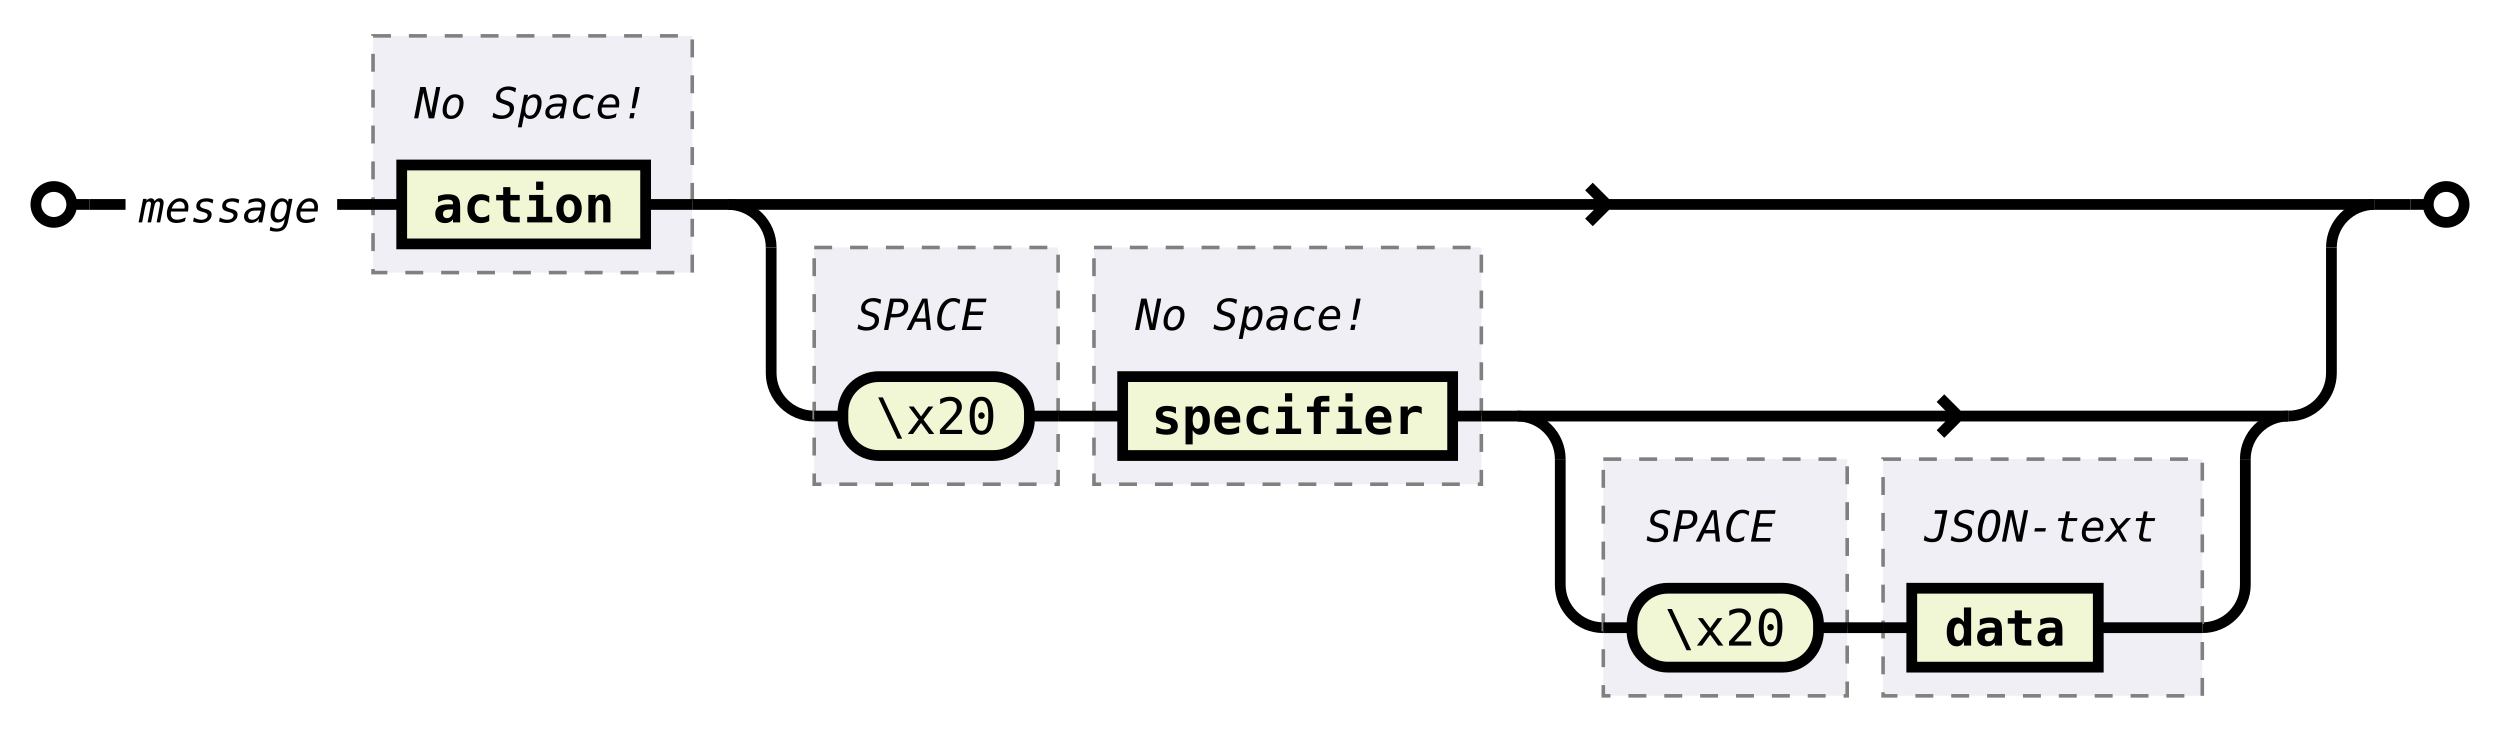
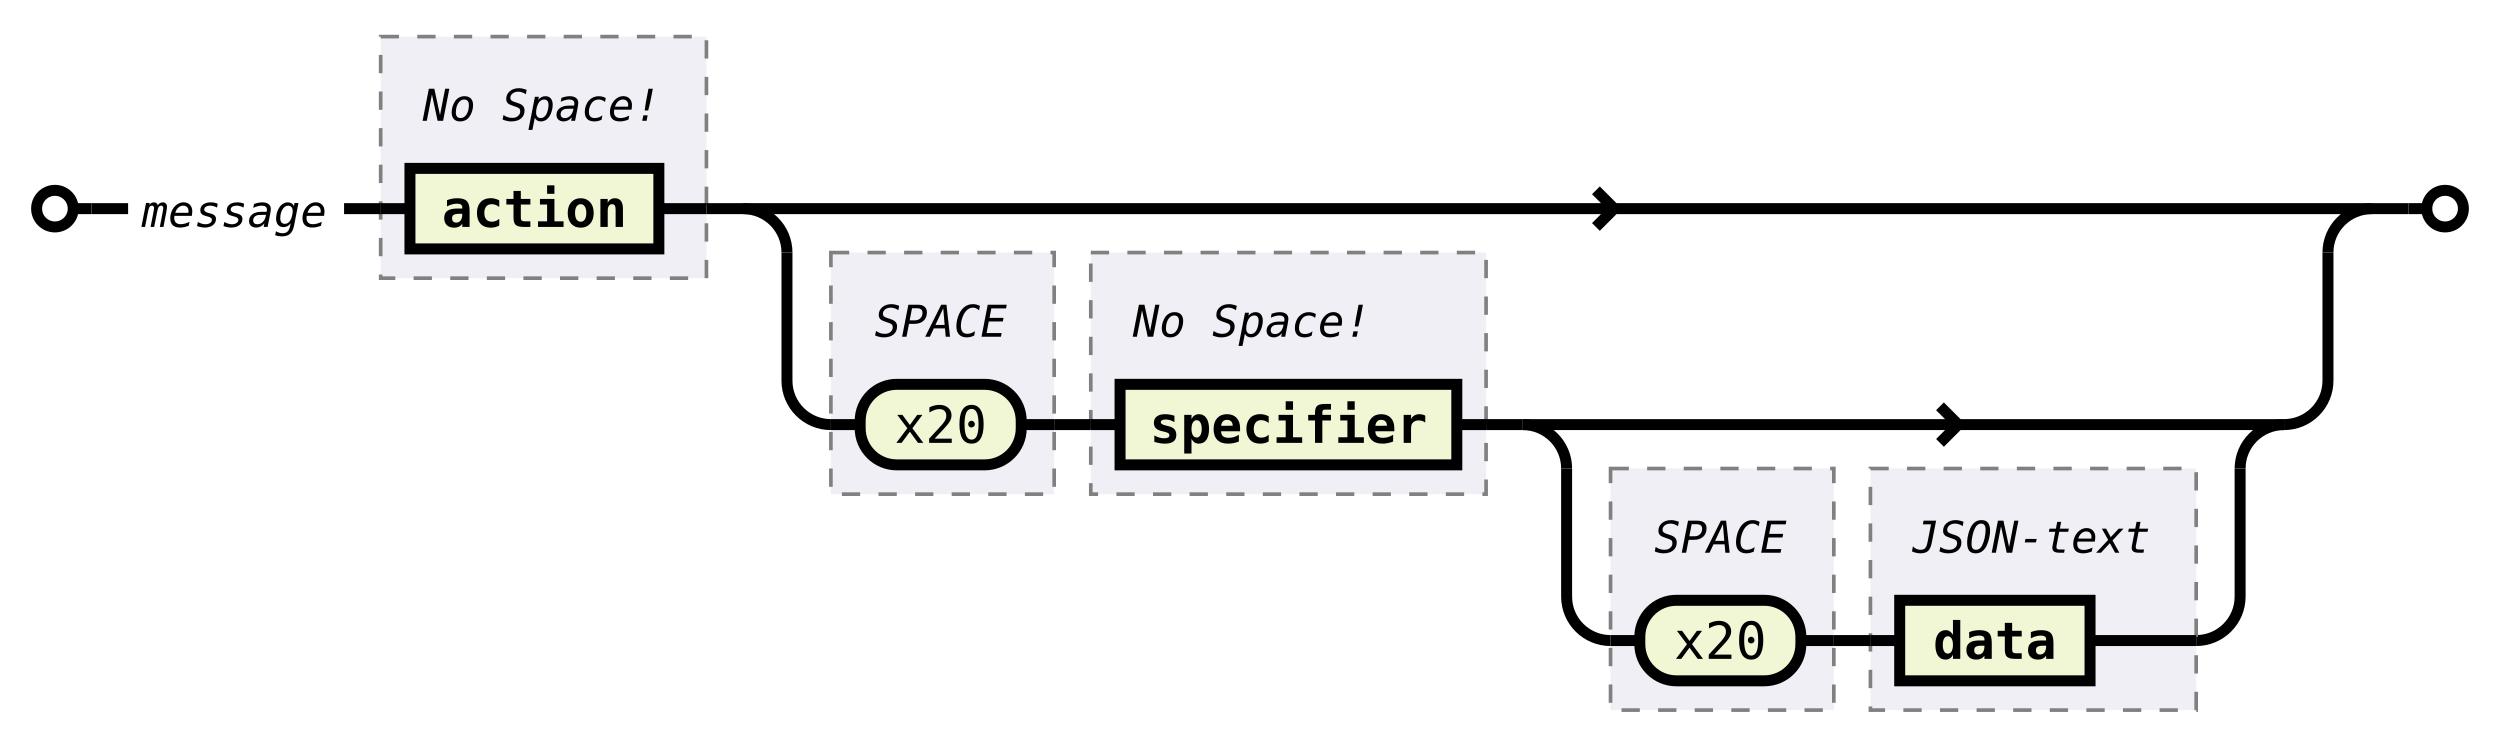
- <svg xmlns="http://www.w3.org/2000/svg" class="railroad" viewBox="0 0 697 204">
+ <svg xmlns="http://www.w3.org/2000/svg" class="railroad" viewBox="0 0 683 204">
  <style type="text/css">

    svg.railroad {
        background-color: hsl(30, 20%, 95%);
        background-size: 15px 15px;
        background-image: linear-gradient(to right, rgba(30, 30, 30, .05) 1px, transparent 1px),
                          linear-gradient(to bottom, rgba(30, 30, 30, .05) 1px, transparent 1px);
    }

    svg.railroad path {
        stroke-width: 3px;
        stroke: black;
        fill: transparent;
    }

    svg.railroad .debug {
        stroke-width: 1px;
        stroke: red;
    }

    svg.railroad text {
        font: 14px monospace;
        text-anchor: middle;
    }

    svg.railroad .nonterminal text {
        font-weight: bold;
    }

    svg.railroad text.comment {
        font: italic 12px monospace;
    }

    svg.railroad rect {
        stroke-width: 3px;
        stroke: black;
        fill:hsl(-290, 70%, 90%);
    }

    svg.railroad g.labeledbox &gt; rect {
        stroke-width: 1px;
        stroke: grey;
        stroke-dasharray: 5px;
        fill:rgba(90, 90, 150, .1);
    }</style>
  <g class="sequence">
    <path d=" M 10 57 a 5 5 0 0 1 5 -5 a 5 5 0 0 1 5 5 a 5 5 0 0 1 -5 5 a 5 5 0 0 1 -5 -5 m 10 0 h 5" />
    <g class="sequence">
      <text class="comment" x="64" y="62">
message</text>
      <g class="labeledbox">
        <rect height="66" width="89" x="104" y="10" />
        <path d=" M 104 57 h 8 m 68 0 h 13" />
        <text class="comment" x="148" y="33">
No Space!</text>
        <g class="nonterminal">
          <rect height="22" width="68" x="112" y="46" />
          <text x="146" y="62">
action</text>
        </g>
      </g>
      <g class="choice">
-         <path d=" M 203 57 h 24 m 0 0 h 435 m -214 0 l -5 -5 m 0 10 l 5 -5 m 214 0" />
+         <path d=" M 203 57 h 24 m 0 0 h 421 m -207 0 l -5 -5 m 0 10 l 5 -5 m 207 0" />
        <g />
-         <path d=" M 203 57 a 12 12 0 0 1 12 12 v 0 m 435 0 v 0 a 12 12 0 0 1 12 -12" />
-         <path d=" M 215 69 v 35 a 12 12 0 0 0 12 12 m 411 0 h 0 a 12 12 0 0 0 12 -12 v -35" />
+         <path d=" M 203 57 a 12 12 0 0 1 12 12 v 0 m 421 0 v 0 a 12 12 0 0 1 12 -12" />
+         <path d=" M 215 69 v 35 a 12 12 0 0 0 12 12 m 397 0 h 0 a 12 12 0 0 0 12 -12 v -35" />
        <g class="sequence">
          <g class="labeledbox">
-             <rect height="66" width="68" x="227" y="69" />
-             <path d=" M 227 116 h 8 m 52 0 h 8" />
+             <rect height="66" width="61" x="227" y="69" />
+             <path d=" M 227 116 h 8 m 44 0 h 9" />
            <text class="comment" x="257" y="92">
SPACE</text>
            <g class="terminal">
-               <rect height="22" rx="10" ry="10" width="52" x="235" y="105" />
-               <text x="261" y="121">
- \x20</text>
+               <rect height="22" rx="10" ry="10" width="44" x="235" y="105" />
+               <text x="257" y="121">
+ x20</text>
            </g>
          </g>
          <g class="labeledbox">
-             <rect height="66" width="108" x="305" y="69" />
-             <path d=" M 305 116 h 8 m 92 0 h 8" />
-             <text class="comment" x="349" y="92">
+             <rect height="66" width="108" x="298" y="69" />
+             <path d=" M 298 116 h 8 m 92 0 h 8" />
+             <text class="comment" x="342" y="92">
No Space!</text>
            <g class="nonterminal">
-               <rect height="22" width="92" x="313" y="105" />
-               <text x="359" y="121">
+               <rect height="22" width="92" x="306" y="105" />
+               <text x="352" y="121">
specifier</text>
            </g>
          </g>
          <g class="choice">
-             <path d=" M 423 116 h 24 m 0 0 h 191 m -92 0 l -5 -5 m 0 10 l 5 -5 m 92 0" />
+             <path d=" M 416 116 h 24 m 0 0 h 184 m -89 0 l -5 -5 m 0 10 l 5 -5 m 89 0" />
            <g />
-             <path d=" M 423 116 a 12 12 0 0 1 12 12 v 0 m 191 0 v 0 a 12 12 0 0 1 12 -12" />
-             <path d=" M 435 128 v 35 a 12 12 0 0 0 12 12 m 167 0 h 0 a 12 12 0 0 0 12 -12 v -35" />
+             <path d=" M 416 116 a 12 12 0 0 1 12 12 v 0 m 184 0 v 0 a 12 12 0 0 1 12 -12" />
+             <path d=" M 428 128 v 35 a 12 12 0 0 0 12 12 m 160 0 h 0 a 12 12 0 0 0 12 -12 v -35" />
            <g class="sequence">
              <g class="labeledbox">
-                 <rect height="66" width="68" x="447" y="128" />
-                 <path d=" M 447 175 h 8 m 52 0 h 8" />
-                 <text class="comment" x="477" y="151">
+                 <rect height="66" width="61" x="440" y="128" />
+                 <path d=" M 440 175 h 8 m 44 0 h 9" />
+                 <text class="comment" x="470" y="151">
SPACE</text>
                <g class="terminal">
-                   <rect height="22" rx="10" ry="10" width="52" x="455" y="164" />
-                   <text x="481" y="180">
- \x20</text>
+                   <rect height="22" rx="10" ry="10" width="44" x="448" y="164" />
+                   <text x="470" y="180">
+ x20</text>
                </g>
              </g>
              <g class="labeledbox">
-                 <rect height="66" width="89" x="525" y="128" />
-                 <path d=" M 525 175 h 8 m 52 0 h 29" />
-                 <text class="comment" x="569" y="151">
+                 <rect height="66" width="89" x="511" y="128" />
+                 <path d=" M 511 175 h 8 m 52 0 h 29" />
+                 <text class="comment" x="555" y="151">
JSON-text</text>
                <g class="nonterminal">
-                   <rect height="22" width="52" x="533" y="164" />
-                   <text x="559" y="180">
+                   <rect height="22" width="52" x="519" y="164" />
+                   <text x="545" y="180">
data</text>
                </g>
              </g>
-               <path d=" M 515 175 h 10" />
+               <path d=" M 501 175 h 10" />
            </g>
          </g>
-           <path d=" M 295 116 h 10" />
-           <path d=" M 413 116 h 10" />
+           <path d=" M 288 116 h 10" />
+           <path d=" M 406 116 h 10" />
        </g>
      </g>
      <path d=" M 94 57 h 10" />
      <path d=" M 193 57 h 10" />
    </g>
-     <path d=" M 672 57 h 5 a 5 5 0 0 1 5 -5 a 5 5 0 0 1 5 5 a 5 5 0 0 1 -5 5 a 5 5 0 0 1 -5 -5" />
+     <path d=" M 658 57 h 5 a 5 5 0 0 1 5 -5 a 5 5 0 0 1 5 5 a 5 5 0 0 1 -5 5 a 5 5 0 0 1 -5 -5" />
    <path d=" M 25 57 h 10" />
-     <path d=" M 662 57 h 10" />
+     <path d=" M 648 57 h 10" />
  </g>
</svg>
